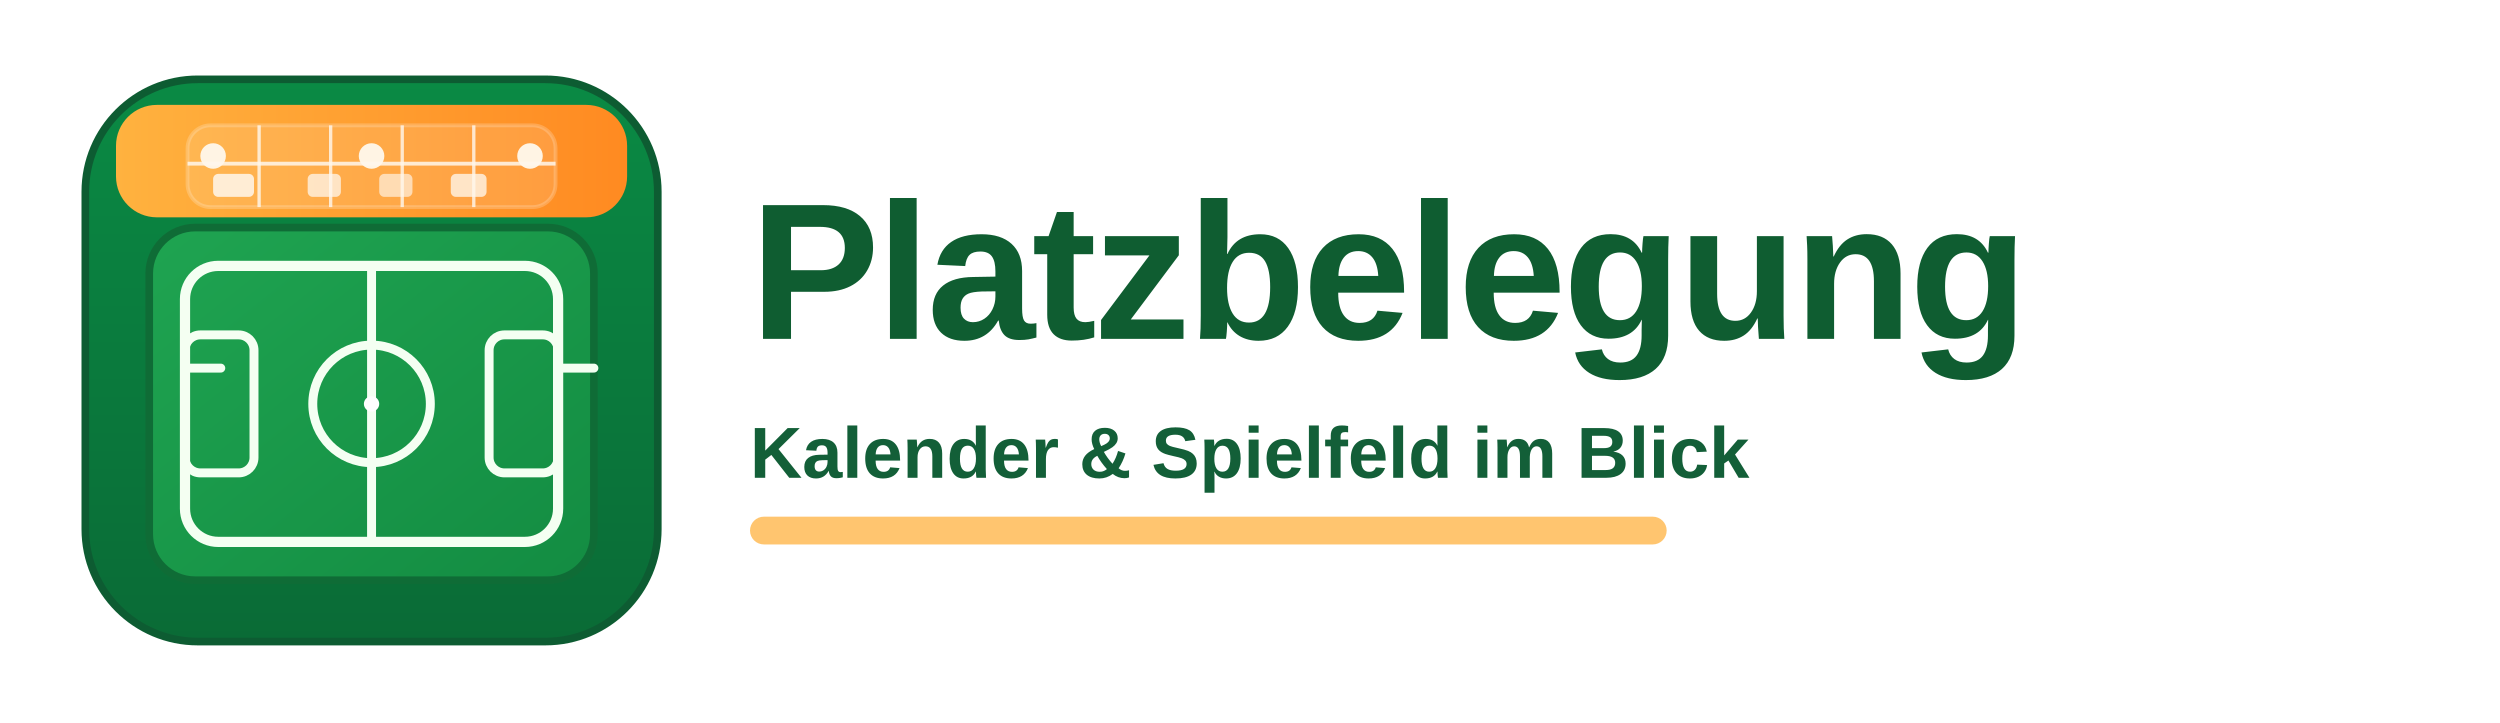
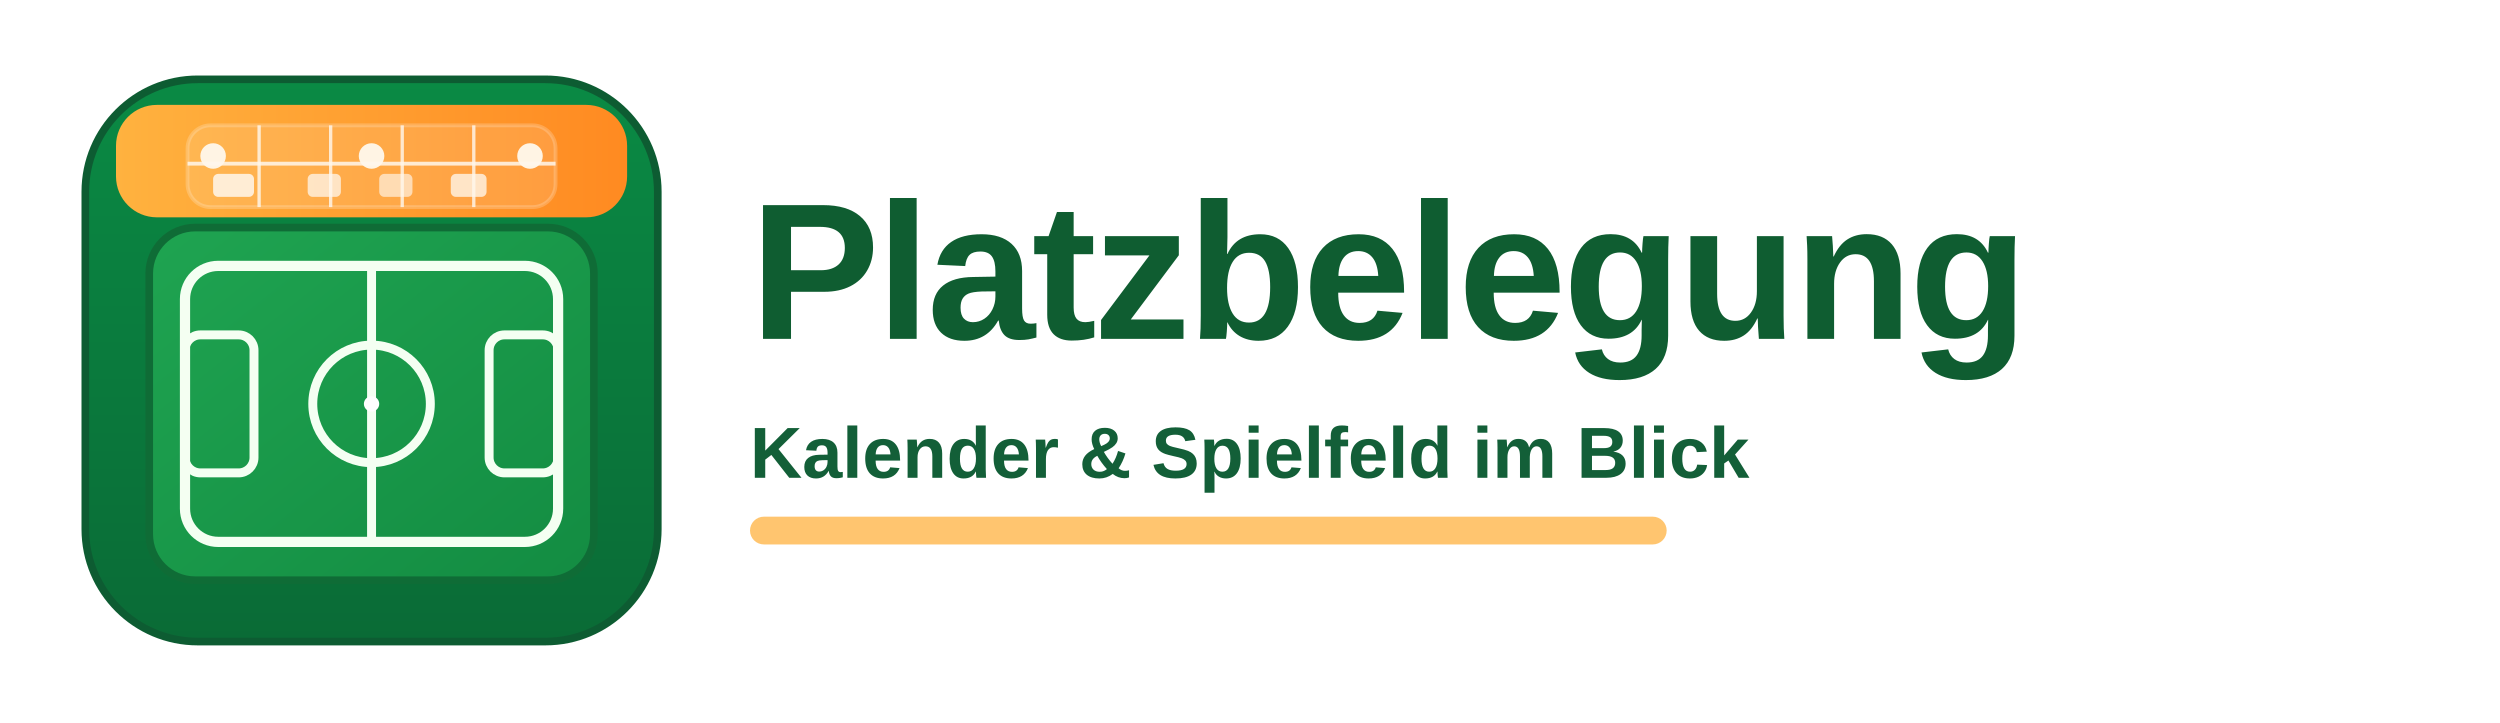
<svg xmlns="http://www.w3.org/2000/svg" viewBox="0 0 900 260" role="img" aria-label="Platzbelegung Logo mit Kalender und Fußballfeld">
  <defs>
    <linearGradient id="card" x1="0" x2="0" y1="0" y2="1">
      <stop offset="0%" stop-color="#0a8a44" />
      <stop offset="100%" stop-color="#0a6b36" />
    </linearGradient>
    <linearGradient id="header" x1="0" x2="1" y1="0" y2="0">
      <stop offset="0%" stop-color="#ffb23f" />
      <stop offset="100%" stop-color="#ff8a21" />
    </linearGradient>
    <linearGradient id="field" x1="0" x2="1" y1="0" y2="1">
      <stop offset="0%" stop-color="#1fa451" />
      <stop offset="100%" stop-color="#138c42" />
    </linearGradient>
  </defs>
  <g transform="translate(16 12) scale(0.46)">
    <rect x="32" y="36" width="448" height="440" rx="88" fill="url(#card)" stroke="#0d5c32" stroke-width="6" />
    <rect x="56" y="56" width="400" height="88" rx="32" fill="url(#header)" />
    <circle cx="132" cy="96" r="10" fill="#fff3e0" />
    <circle cx="256" cy="96" r="10" fill="#fff3e0" />
    <circle cx="380" cy="96" r="10" fill="#fff3e0" />
    <rect x="112" y="72" width="288" height="64" rx="18" fill="rgba(255,255,255,0.12)" stroke="rgba(255,255,255,0.2)" stroke-width="3" />
    <path d="M112 102h288" stroke="#fff7ec" stroke-width="3" opacity="0.85" />
    <g stroke="#fff7ec" stroke-width="2.6" opacity="0.82">
      <line x1="168" y1="72" x2="168" y2="136" />
      <line x1="224" y1="72" x2="224" y2="136" />
      <line x1="280" y1="72" x2="280" y2="136" />
      <line x1="336" y1="72" x2="336" y2="136" />
    </g>
    <rect x="132" y="110" width="32" height="18" rx="4" fill="#fff7ec" opacity="0.85" />
    <rect x="206" y="110" width="26" height="18" rx="4" fill="#fff7ec" opacity="0.75" />
    <rect x="262" y="110" width="26" height="18" rx="4" fill="#fff7ec" opacity="0.65" />
    <rect x="318" y="110" width="28" height="18" rx="4" fill="#fff7ec" opacity="0.78" />
    <rect x="82" y="152" width="348" height="276" rx="36" fill="url(#field)" stroke="#0f6c36" stroke-width="6" />
    <rect x="110" y="182" width="292" height="216" rx="26" fill="none" stroke="#f4fff2" stroke-width="8" />
    <line x1="256" y1="182" x2="256" y2="398" stroke="#f4fff2" stroke-width="7" />
    <circle cx="256" cy="290" r="46" fill="none" stroke="#f4fff2" stroke-width="7" />
    <circle cx="256" cy="290" r="6" fill="#fefefe" />
    <rect x="110" y="236" width="54" height="108" rx="12" fill="none" stroke="#f4fff2" stroke-width="7" />
    <rect x="348" y="236" width="54" height="108" rx="12" fill="none" stroke="#f4fff2" stroke-width="7" />
-     <path d="M110 262h28" stroke="#f4fff2" stroke-width="7" stroke-linecap="round" />
-     <path d="M402 262h28" stroke="#f4fff2" stroke-width="7" stroke-linecap="round" />
  </g>
  <g transform="translate(270 60)">
    <text x="0" y="62" fill="#0f5d31" font-size="70" font-weight="800" font-family="'Montserrat','Segoe UI','Helvetica Neue',Arial,sans-serif" letter-spacing="-1.2">
      Platzbelegung
    </text>
    <text x="0" y="112" fill="#135f38" font-size="26" font-weight="600" font-family="'Montserrat','Segoe UI','Helvetica Neue',Arial,sans-serif">
      Kalender &amp; Spielfeld im Blick
    </text>
    <rect x="0" y="126" width="330" height="10" rx="5" fill="#ffb23f" opacity="0.75" />
  </g>
</svg>
